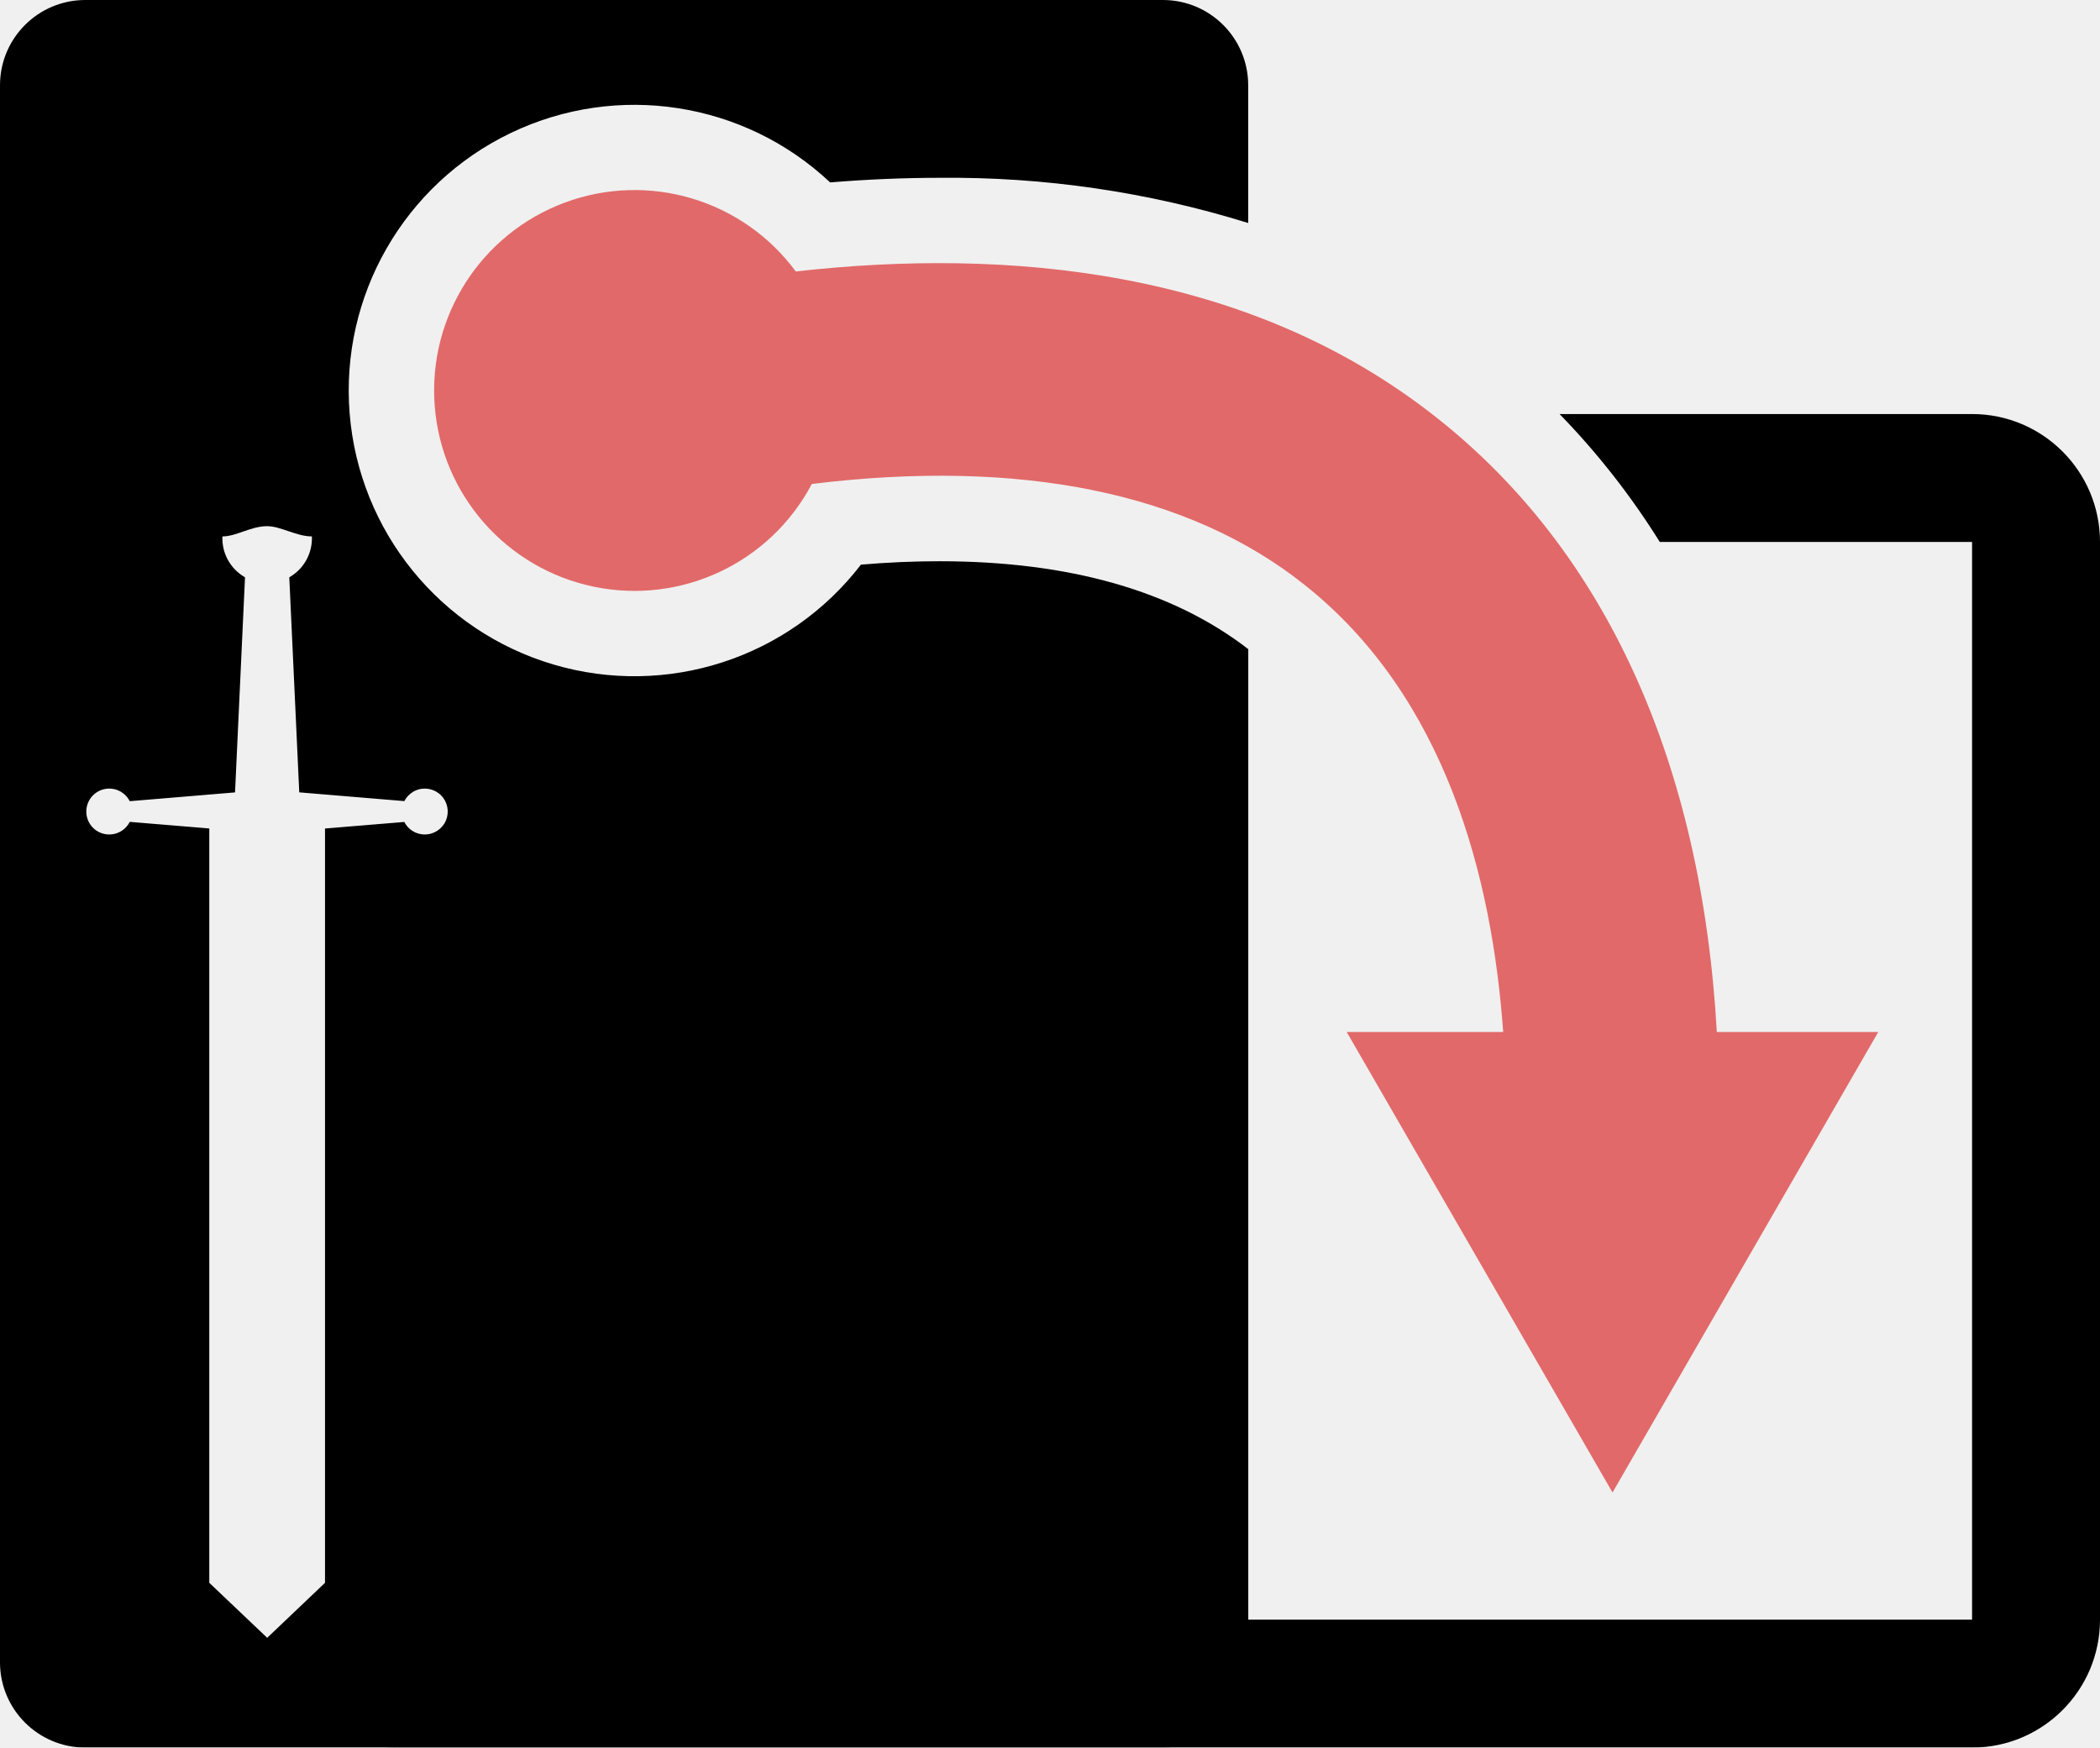
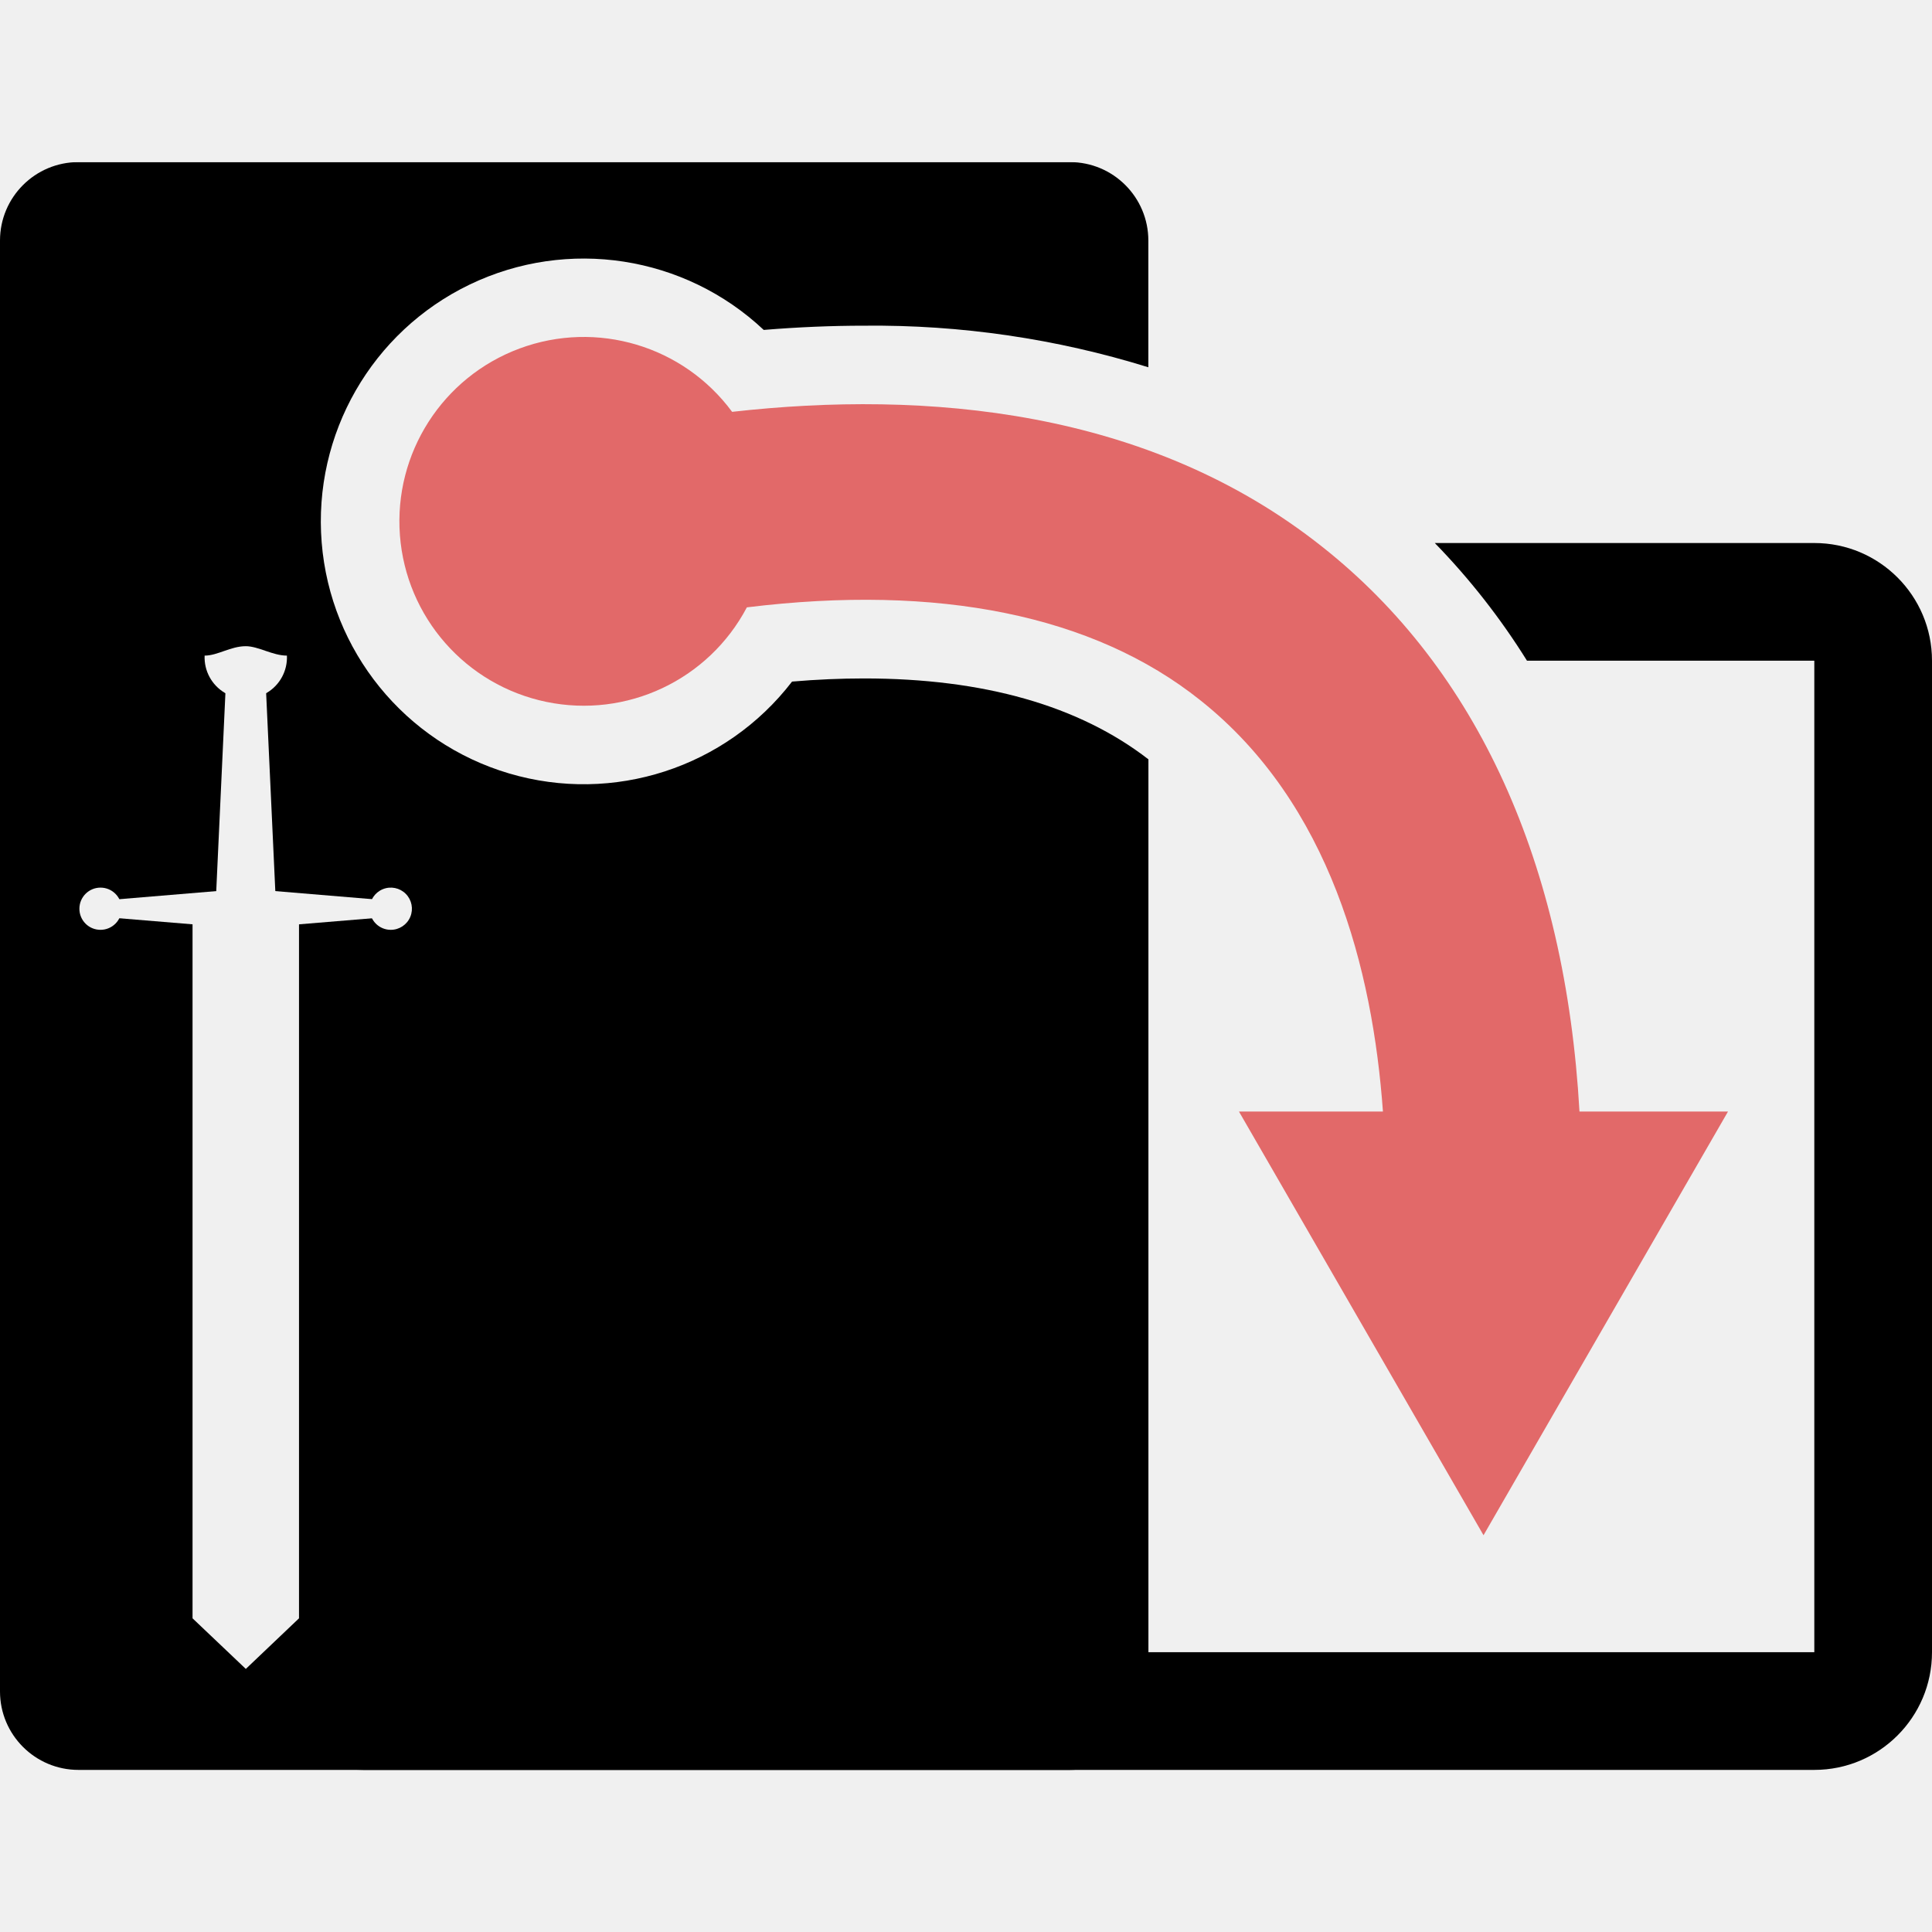
- <svg xmlns="http://www.w3.org/2000/svg" fill="currentColor" viewBox="0 0 246.24 204.92">
+ <svg xmlns="http://www.w3.org/2000/svg" fill="currentColor" viewBox="0 -20.66 246.24 246.24">
  <defs>
    <mask id="spend-item-mask" fill="#000">
      <rect width="100%" height="100%" fill="#fff" />
      <path d="M36.57 62.9a5.25 5.25 0 1 1-10.49 0c1.66 0 3.31-1.2 5.25-1.2 1.59 0 3.42 1.2 5.24 1.2" />
      <path d="M27.55 93.14h7.55L33.88 66.8h-5.11l-1.22 26.34z" />
      <path d="M48.12 96.32V94l-16.79-1.4L14.54 94v2.32l16.79 1.39 16.79-1.39z" />
      <path d="M47.12 95.16a2.69 2.69 0 1 1 2.68 2.69 2.68 2.68 0 0 1-2.68-2.69m-37 0a2.69 2.69 0 1 1 2.69 2.69 2.68 2.68 0 0 1-2.69-2.69m14.42 90.44l6.79 6.45 6.78-6.45V95.83l-6.78.81-6.79-.81v89.77z" />
    </mask>
  </defs>
  <g mask="url(#spend-item-mask)">
    <path d="M110.12 65.81c-2.95 0-6 .13-9.17.4a33.5 33.5 0 1 1-3.61-44.82c4.36-.36 8.65-.54 12.81-.54a117.92 117.92 0 0 1 36.21 5.3V10a10 10 0 0 0-10-10H10A10 10 0 0 0 0 10v184.92a10 10 0 0 0 10 10h126.37a10 10 0 0 0 10-10V76.12c-8.84-6.84-21-10.31-36.24-10.31" />
    <path d="M231.24 48.55h-48.37a88.9 88.9 0 0 1 11.75 15h36.62v126.37H31.33a15 15 0 0 0 15 15h184.91a15 15 0 0 0 15-15V63.55a15 15 0 0 0-15-15" />
    <path d="M201.31 121.01c-1.79-31.57-13-56.35-32.81-72-22.12-17.55-50.47-19.96-75.19-17.18a23.5 23.5 0 1 0 1.88 24.92c24.43-3 44.19 1 57.77 11.82 16.62 13.18 22 34.37 23.3 52.44h-18.35l31.17 54 31.16-54z" fill="#e26969" />
  </g>
</svg>
